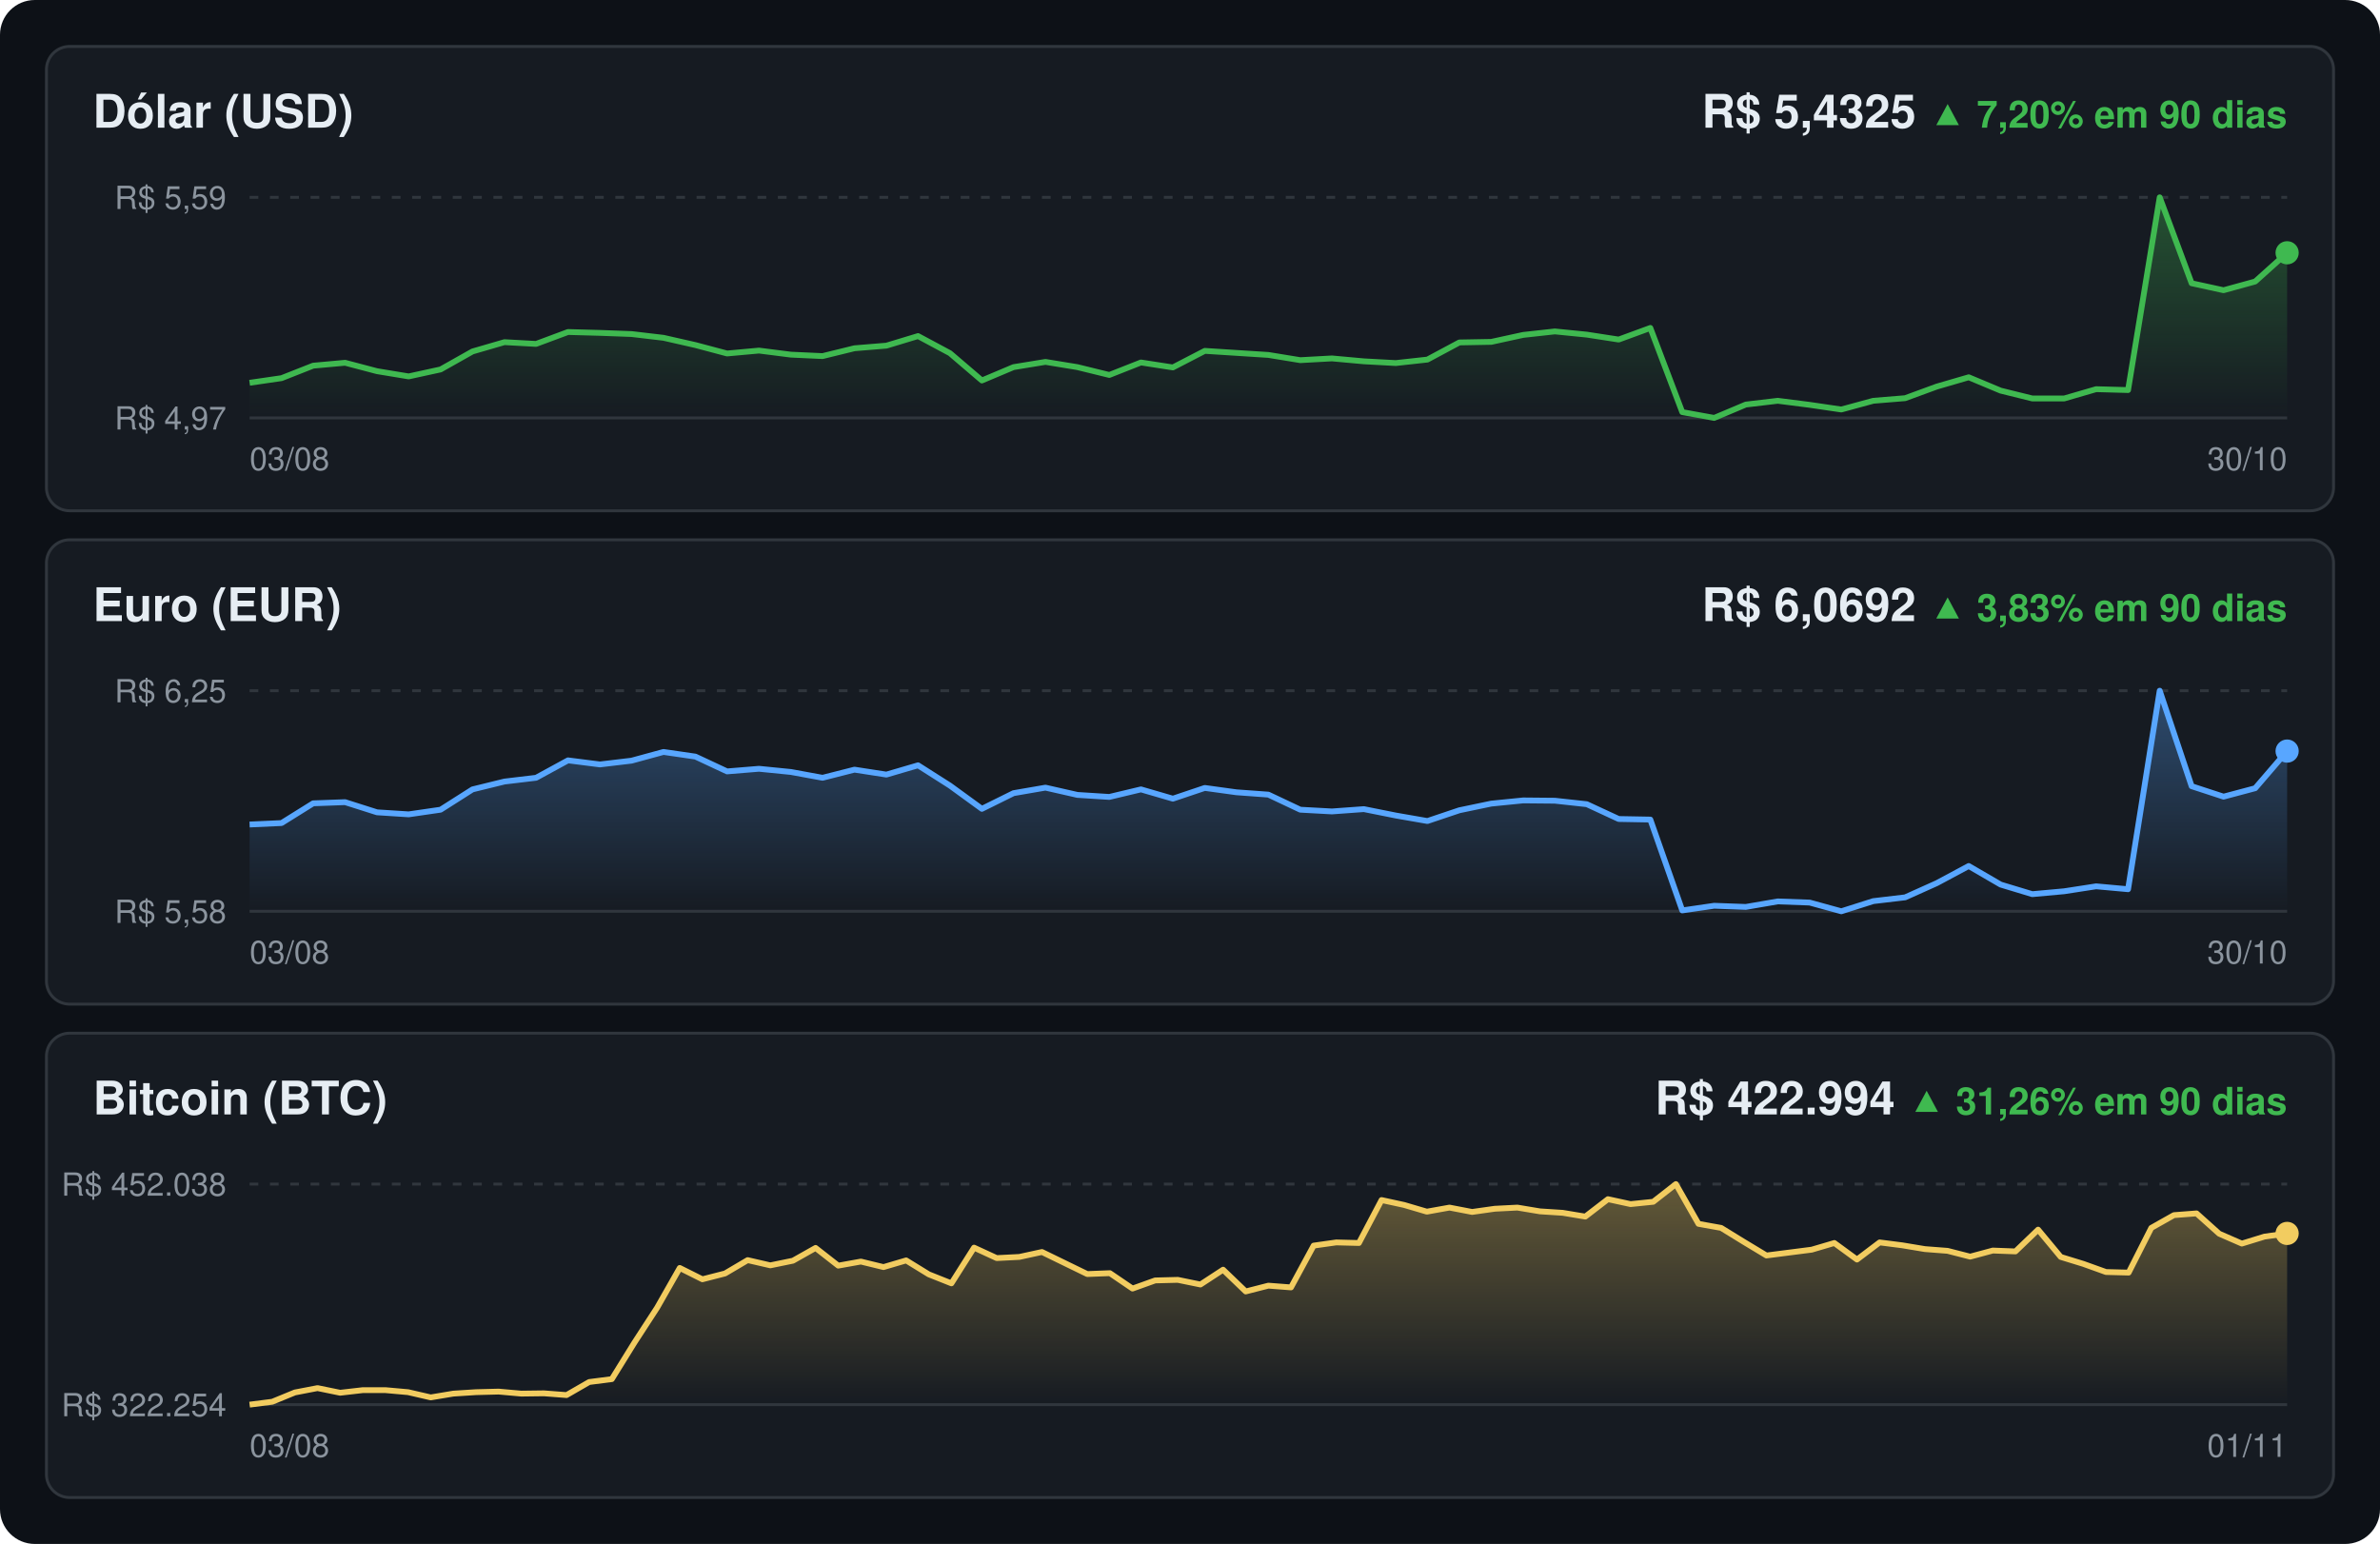
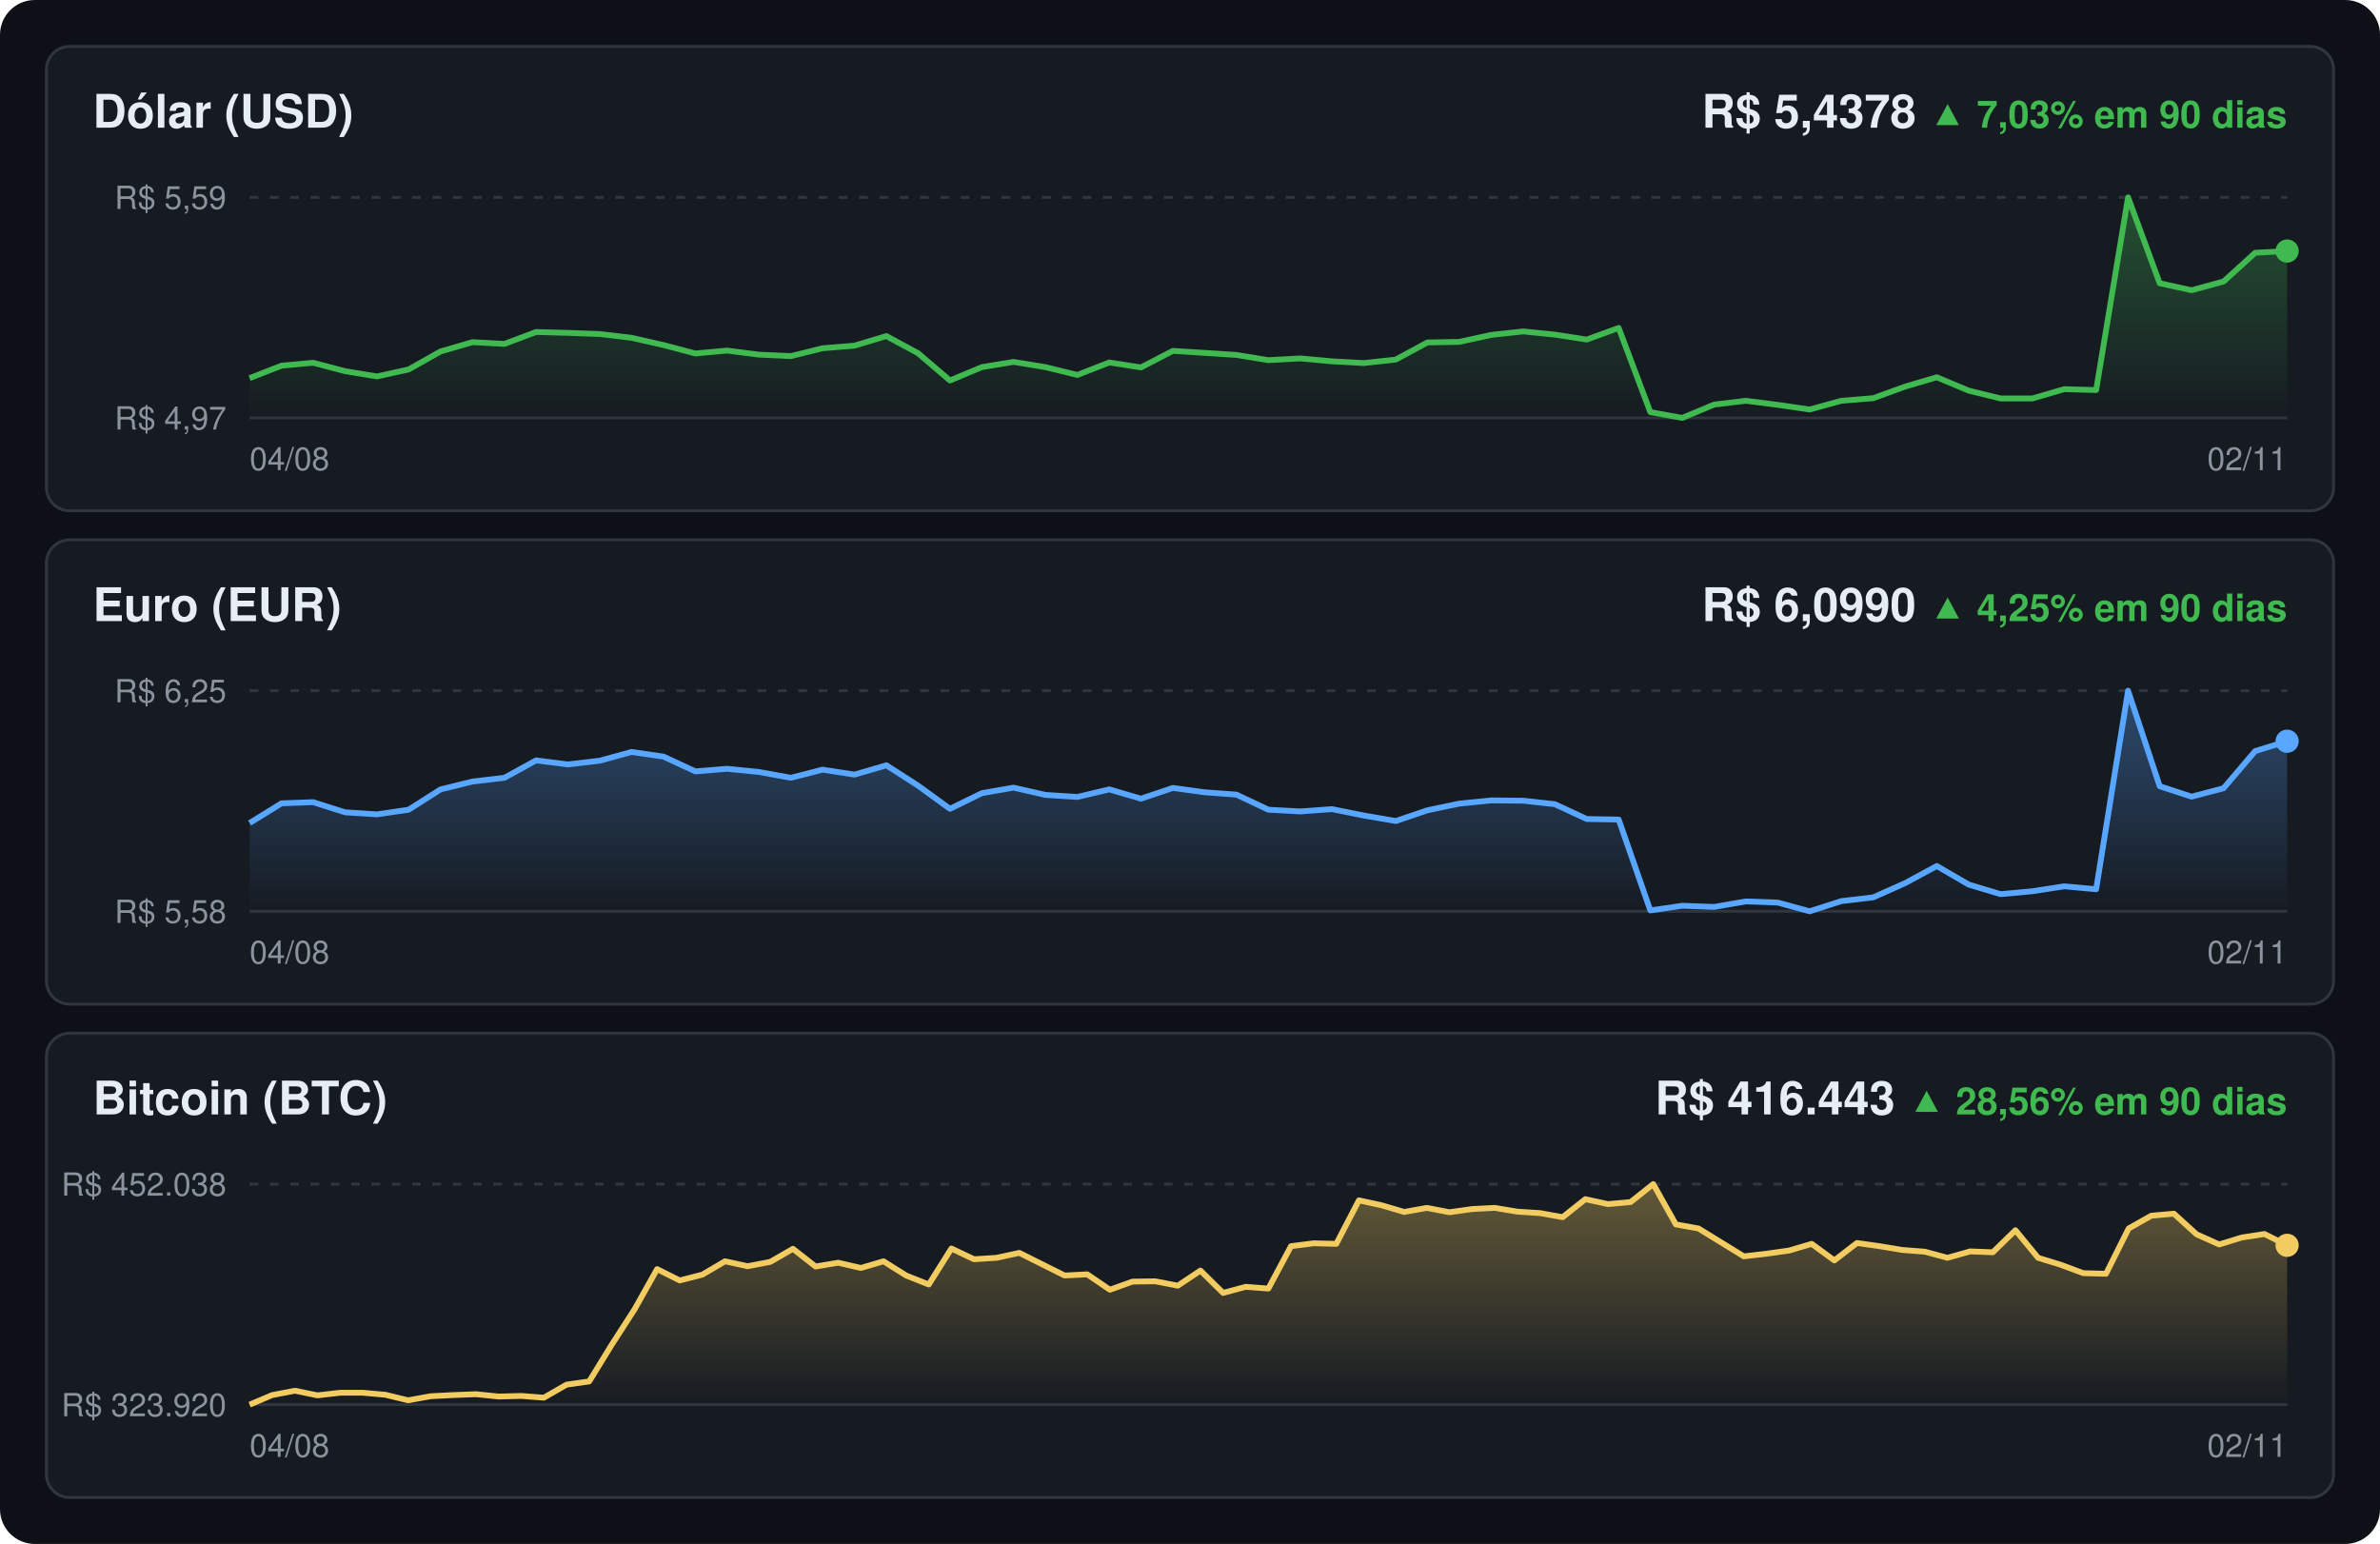
<svg xmlns="http://www.w3.org/2000/svg" viewBox="0 0 820 532" width="820" height="532">
  <defs>
    <linearGradient id="grad-usd" x1="0" y1="0" x2="0" y2="1">
      <stop offset="0" stop-color="#3fb950" stop-opacity=".35" />
      <stop offset="1" stop-color="#3fb950" stop-opacity="0" />
    </linearGradient>
    <linearGradient id="grad-eur" x1="0" y1="0" x2="0" y2="1">
      <stop offset="0" stop-color="#58a6ff" stop-opacity=".35" />
      <stop offset="1" stop-color="#58a6ff" stop-opacity="0" />
    </linearGradient>
    <linearGradient id="grad-btc" x1="0" y1="0" x2="0" y2="1">
      <stop offset="0" stop-color="#f2cc60" stop-opacity=".35" />
      <stop offset="1" stop-color="#f2cc60" stop-opacity="0" />
    </linearGradient>
  </defs>
  <style>
text{font-family:-apple-system,BlinkMacSystemFont,'Segoe UI',Helvetica,Arial,sans-serif;fill:#e6edf3}
.titulo{font-size:16px;font-weight:600}
.eixo{font-size:11px;fill:#8b949e}
</style>
  <rect width="820" height="532" rx="12" fill="#0d1117" />
  <g>
    <rect x="16" y="16" width="788" height="160" rx="8" fill="#161b22" stroke="#30363d" />
    <text x="32" y="44" class="titulo">Dólar (USD)</text>
-     <text x="788" y="44" class="titulo" text-anchor="end">R$ 5,4325
-     <tspan fill="#3fb950" font-size="13"> ▲ 7,20% em 90 dias</tspan>
+     <text x="788" y="44" class="titulo" text-anchor="end">R$ 5,4378
+     <tspan fill="#3fb950" font-size="13"> ▲ 7,03% em 90 dias</tspan>
    </text>
    <text x="78" y="72" class="eixo" text-anchor="end">R$ 5,59</text>
    <text x="78" y="148" class="eixo" text-anchor="end">R$ 4,97</text>
    <line x1="86" y1="68" x2="788" y2="68" stroke="#30363d" stroke-dasharray="3 4" />
    <line x1="86" y1="144" x2="788" y2="144" stroke="#30363d" />
-     <path d="M86.0,144 L86.0,131.9 L97.0,130.3 L107.9,126.0 L118.9,125.0 L129.9,127.9 L140.8,129.7 L151.8,127.3 L162.8,121.1 L173.8,117.9 L184.7,118.5 L195.7,114.4 L206.7,114.7 L217.6,115.1 L228.6,116.4 L239.6,118.9 L250.5,121.8 L261.5,120.8 L272.5,122.2 L283.4,122.7 L294.4,120.0 L305.4,119.1 L316.3,115.8 L327.3,121.7 L338.3,131.1 L349.2,126.5 L360.2,124.7 L371.2,126.5 L382.2,129.2 L393.1,124.9 L404.1,126.6 L415.1,120.9 L426.0,121.6 L437.0,122.3 L448.0,124.1 L458.9,123.5 L469.9,124.5 L480.9,125.1 L491.8,123.9 L502.8,118.0 L513.8,117.8 L524.8,115.4 L535.7,114.2 L546.7,115.3 L557.7,117.0 L568.6,113.0 L579.6,142.0 L590.6,144.0 L601.5,139.4 L612.5,138.1 L623.5,139.5 L634.4,141.1 L645.4,138.1 L656.4,137.2 L667.3,133.2 L678.3,130.0 L689.3,134.6 L700.2,137.3 L711.2,137.3 L722.2,134.1 L733.2,134.4 L744.1,68.0 L755.1,97.6 L766.1,100.0 L777.0,97.0 L788.0,87.1 L788.0,144 Z" fill="url(#grad-usd)" />
-     <polyline points="86.0,131.9 97.0,130.3 107.9,126.0 118.9,125.0 129.9,127.9 140.8,129.7 151.8,127.3 162.8,121.1 173.8,117.9 184.7,118.5 195.7,114.4 206.7,114.7 217.6,115.1 228.6,116.4 239.6,118.9 250.5,121.8 261.5,120.8 272.5,122.2 283.4,122.7 294.4,120.0 305.4,119.1 316.3,115.8 327.3,121.7 338.3,131.1 349.2,126.5 360.2,124.7 371.2,126.5 382.2,129.2 393.1,124.9 404.1,126.6 415.1,120.9 426.0,121.6 437.0,122.3 448.0,124.1 458.9,123.5 469.9,124.5 480.9,125.1 491.8,123.9 502.8,118.0 513.8,117.8 524.8,115.4 535.7,114.2 546.7,115.3 557.7,117.0 568.6,113.0 579.6,142.0 590.6,144.0 601.5,139.4 612.5,138.1 623.5,139.5 634.4,141.1 645.4,138.1 656.4,137.2 667.3,133.2 678.3,130.0 689.3,134.6 700.2,137.3 711.2,137.3 722.2,134.1 733.2,134.4 744.1,68.0 755.1,97.6 766.1,100.0 777.0,97.0 788.0,87.1" fill="none" stroke="#3fb950" stroke-width="2" stroke-linejoin="round" />
-     <circle cx="788.0" cy="87.1" r="4" fill="#3fb950">
+     <path d="M86.0,144 L86.0,130.3 L97.0,126.0 L107.9,125.0 L118.9,127.9 L129.9,129.7 L140.8,127.3 L151.8,121.1 L162.8,117.9 L173.8,118.5 L184.7,114.4 L195.7,114.7 L206.7,115.1 L217.6,116.4 L228.6,118.9 L239.6,121.8 L250.5,120.8 L261.5,122.2 L272.5,122.7 L283.4,120.0 L294.4,119.1 L305.4,115.8 L316.3,121.7 L327.3,131.1 L338.3,126.5 L349.2,124.7 L360.2,126.5 L371.2,129.2 L382.2,124.9 L393.1,126.6 L404.1,120.9 L415.1,121.6 L426.0,122.3 L437.0,124.1 L448.0,123.5 L458.9,124.5 L469.9,125.1 L480.9,123.9 L491.8,118.0 L502.8,117.8 L513.8,115.4 L524.8,114.2 L535.7,115.3 L546.7,117.0 L557.7,113.0 L568.6,142.0 L579.6,144.0 L590.6,139.4 L601.5,138.1 L612.5,139.5 L623.5,141.1 L634.4,138.1 L645.4,137.2 L656.4,133.2 L667.3,130.0 L678.3,134.6 L689.3,137.3 L700.2,137.3 L711.2,134.1 L722.2,134.4 L733.2,68.0 L744.1,97.6 L755.1,100.0 L766.1,97.0 L777.0,87.1 L788.0,86.5 L788.0,144 Z" fill="url(#grad-usd)" />
+     <polyline points="86.0,130.3 97.0,126.0 107.9,125.0 118.9,127.9 129.9,129.7 140.8,127.3 151.8,121.1 162.8,117.9 173.8,118.5 184.7,114.4 195.7,114.7 206.7,115.1 217.6,116.4 228.6,118.9 239.6,121.8 250.5,120.8 261.5,122.2 272.5,122.7 283.4,120.0 294.4,119.1 305.4,115.8 316.3,121.7 327.3,131.1 338.3,126.5 349.2,124.7 360.2,126.5 371.2,129.2 382.2,124.9 393.1,126.6 404.1,120.9 415.1,121.6 426.0,122.3 437.0,124.1 448.0,123.5 458.9,124.5 469.9,125.1 480.9,123.9 491.8,118.0 502.8,117.8 513.8,115.4 524.8,114.2 535.7,115.3 546.7,117.0 557.7,113.0 568.6,142.0 579.6,144.0 590.6,139.4 601.5,138.1 612.5,139.5 623.5,141.1 634.4,138.1 645.4,137.2 656.4,133.2 667.3,130.0 678.3,134.6 689.3,137.3 700.2,137.3 711.2,134.1 722.2,134.4 733.2,68.0 744.1,97.6 755.1,100.0 766.1,97.0 777.0,87.1 788.0,86.5" fill="none" stroke="#3fb950" stroke-width="2" stroke-linejoin="round" />
+     <circle cx="788.0" cy="86.5" r="4" fill="#3fb950">
      <animate attributeName="r" values="4;7;4" dur="2s" repeatCount="indefinite" />
    </circle>
-     <text x="86" y="162" class="eixo">03/08</text>
-     <text x="788" y="162" class="eixo" text-anchor="end">30/10</text>
+     <text x="86" y="162" class="eixo">04/08</text>
+     <text x="788" y="162" class="eixo" text-anchor="end">02/11</text>
  </g>
  <g>
    <rect x="16" y="186" width="788" height="160" rx="8" fill="#161b22" stroke="#30363d" />
    <text x="32" y="214" class="titulo">Euro (EUR)</text>
-     <text x="788" y="214" class="titulo" text-anchor="end">R$ 6,0692
-     <tspan fill="#3fb950" font-size="13"> ▲ 3,83% em 90 dias</tspan>
+     <text x="788" y="214" class="titulo" text-anchor="end">R$ 6,0990
+     <tspan fill="#3fb950" font-size="13"> ▲ 4,25% em 90 dias</tspan>
    </text>
    <text x="78" y="242" class="eixo" text-anchor="end">R$ 6,25</text>
    <text x="78" y="318" class="eixo" text-anchor="end">R$ 5,58</text>
    <line x1="86" y1="238" x2="788" y2="238" stroke="#30363d" stroke-dasharray="3 4" />
    <line x1="86" y1="314" x2="788" y2="314" stroke="#30363d" />
-     <path d="M86.0,314 L86.0,284.1 L97.0,283.6 L107.9,276.8 L118.9,276.4 L129.9,279.9 L140.8,280.6 L151.8,279.0 L162.8,272.0 L173.8,269.3 L184.7,268.0 L195.7,262.0 L206.7,263.4 L217.6,262.1 L228.6,259.1 L239.6,260.7 L250.5,265.8 L261.5,264.9 L272.5,266.0 L283.4,268.0 L294.4,265.2 L305.4,266.9 L316.3,263.7 L327.3,270.7 L338.3,278.7 L349.2,273.3 L360.2,271.4 L371.2,273.9 L382.2,274.6 L393.1,272.0 L404.1,275.2 L415.1,271.5 L426.0,273.0 L437.0,273.8 L448.0,279.0 L458.9,279.6 L469.9,278.8 L480.9,281.0 L491.8,282.9 L502.8,279.2 L513.8,276.9 L524.8,275.8 L535.7,275.9 L546.7,277.1 L557.7,282.2 L568.6,282.4 L579.6,313.7 L590.6,312.1 L601.5,312.5 L612.5,310.6 L623.5,311.0 L634.4,314.0 L645.4,310.5 L656.4,309.2 L667.3,304.3 L678.3,298.4 L689.3,304.8 L700.2,308.1 L711.2,307.1 L722.2,305.4 L733.2,306.4 L744.1,238.0 L755.1,270.9 L766.1,274.5 L777.0,271.6 L788.0,258.8 L788.0,314 Z" fill="url(#grad-eur)" />
-     <polyline points="86.0,284.1 97.0,283.6 107.9,276.8 118.9,276.4 129.9,279.9 140.8,280.6 151.8,279.0 162.8,272.0 173.8,269.3 184.7,268.0 195.7,262.0 206.7,263.4 217.6,262.1 228.6,259.1 239.6,260.7 250.5,265.8 261.5,264.9 272.5,266.0 283.4,268.0 294.4,265.2 305.4,266.9 316.3,263.7 327.3,270.7 338.3,278.7 349.2,273.3 360.2,271.4 371.2,273.9 382.2,274.6 393.1,272.0 404.1,275.2 415.1,271.5 426.0,273.0 437.0,273.8 448.0,279.0 458.9,279.6 469.9,278.8 480.9,281.0 491.8,282.9 502.8,279.2 513.8,276.9 524.8,275.8 535.7,275.9 546.7,277.1 557.7,282.2 568.6,282.4 579.6,313.7 590.6,312.1 601.5,312.5 612.5,310.6 623.5,311.0 634.4,314.0 645.4,310.5 656.4,309.2 667.3,304.3 678.3,298.4 689.3,304.8 700.2,308.1 711.2,307.1 722.2,305.4 733.2,306.4 744.1,238.0 755.1,270.9 766.1,274.5 777.0,271.6 788.0,258.8" fill="none" stroke="#58a6ff" stroke-width="2" stroke-linejoin="round" />
-     <circle cx="788.0" cy="258.8" r="4" fill="#58a6ff">
+     <path d="M86.0,314 L86.0,283.6 L97.0,276.8 L107.9,276.4 L118.9,279.9 L129.9,280.6 L140.8,279.0 L151.8,272.0 L162.8,269.3 L173.8,268.0 L184.7,262.0 L195.7,263.4 L206.7,262.1 L217.6,259.1 L228.6,260.7 L239.6,265.8 L250.5,264.9 L261.5,266.0 L272.5,268.0 L283.4,265.2 L294.4,266.9 L305.4,263.7 L316.3,270.7 L327.3,278.7 L338.3,273.3 L349.2,271.4 L360.2,273.9 L371.2,274.6 L382.2,272.0 L393.1,275.2 L404.1,271.5 L415.1,273.0 L426.0,273.8 L437.0,279.0 L448.0,279.6 L458.9,278.8 L469.9,281.0 L480.9,282.9 L491.8,279.2 L502.8,276.9 L513.8,275.8 L524.8,275.9 L535.7,277.1 L546.7,282.2 L557.7,282.4 L568.6,313.7 L579.6,312.1 L590.6,312.5 L601.5,310.6 L612.5,311.0 L623.5,314.0 L634.4,310.5 L645.4,309.2 L656.4,304.3 L667.3,298.4 L678.3,304.8 L689.3,308.1 L700.2,307.1 L711.2,305.4 L722.2,306.4 L733.2,238.0 L744.1,270.9 L755.1,274.5 L766.1,271.6 L777.0,258.8 L788.0,255.4 L788.0,314 Z" fill="url(#grad-eur)" />
+     <polyline points="86.0,283.6 97.0,276.8 107.9,276.4 118.9,279.9 129.9,280.6 140.8,279.0 151.8,272.0 162.8,269.3 173.8,268.0 184.7,262.0 195.7,263.4 206.7,262.1 217.6,259.1 228.6,260.7 239.6,265.8 250.5,264.9 261.5,266.0 272.5,268.0 283.4,265.2 294.4,266.9 305.4,263.7 316.3,270.7 327.3,278.7 338.3,273.3 349.2,271.4 360.2,273.9 371.2,274.6 382.2,272.0 393.1,275.2 404.1,271.5 415.1,273.0 426.0,273.8 437.0,279.0 448.0,279.6 458.9,278.8 469.9,281.0 480.9,282.9 491.8,279.2 502.8,276.9 513.8,275.8 524.8,275.9 535.7,277.1 546.7,282.2 557.7,282.4 568.6,313.7 579.6,312.1 590.6,312.5 601.5,310.6 612.5,311.0 623.5,314.0 634.4,310.5 645.4,309.2 656.4,304.3 667.3,298.4 678.3,304.8 689.3,308.1 700.2,307.1 711.2,305.4 722.2,306.4 733.2,238.0 744.1,270.9 755.1,274.5 766.1,271.6 777.0,258.8 788.0,255.4" fill="none" stroke="#58a6ff" stroke-width="2" stroke-linejoin="round" />
+     <circle cx="788.0" cy="255.4" r="4" fill="#58a6ff">
      <animate attributeName="r" values="4;7;4" dur="2s" repeatCount="indefinite" />
    </circle>
-     <text x="86" y="332" class="eixo">03/08</text>
-     <text x="788" y="332" class="eixo" text-anchor="end">30/10</text>
+     <text x="86" y="332" class="eixo">04/08</text>
+     <text x="788" y="332" class="eixo" text-anchor="end">02/11</text>
  </g>
  <g>
    <rect x="16" y="356" width="788" height="160" rx="8" fill="#161b22" stroke="#30363d" />
    <text x="32" y="384" class="titulo">Bitcoin (BTC)</text>
-     <text x="788" y="384" class="titulo" text-anchor="end">R$ 422.994
-     <tspan fill="#3fb950" font-size="13"> ▲ 31,26% em 90 dias</tspan>
+     <text x="788" y="384" class="titulo" text-anchor="end">R$ 416.443
+     <tspan fill="#3fb950" font-size="13"> ▲ 28,56% em 90 dias</tspan>
    </text>
    <text x="78" y="412" class="eixo" text-anchor="end">R$ 452.038</text>
-     <text x="78" y="488" class="eixo" text-anchor="end">R$ 322.254</text>
+     <text x="78" y="488" class="eixo" text-anchor="end">R$ 323.920</text>
    <line x1="86" y1="408" x2="788" y2="408" stroke="#30363d" stroke-dasharray="3 4" />
    <line x1="86" y1="484" x2="788" y2="484" stroke="#30363d" />
-     <path d="M86.0,484 L86.0,484.0 L93.8,483.0 L101.6,479.8 L109.4,478.3 L117.2,479.9 L125.0,479.0 L132.8,479.0 L140.6,479.7 L148.4,481.5 L156.2,480.2 L164.0,479.7 L171.8,479.5 L179.6,480.2 L187.4,480.1 L195.2,480.7 L203.0,476.2 L210.8,475.2 L218.6,462.6 L226.4,450.6 L234.2,436.9 L242.0,440.8 L249.8,438.8 L257.6,434.2 L265.4,436.0 L273.2,434.4 L281.0,430.0 L288.8,436.1 L296.6,434.7 L304.4,436.6 L312.2,434.3 L320.0,439.1 L327.8,442.2 L335.6,429.9 L343.4,433.5 L351.2,433.1 L359.0,431.4 L366.8,435.2 L374.6,439.0 L382.4,438.7 L390.2,444.0 L398.0,441.2 L405.8,441.0 L413.6,442.6 L421.4,437.5 L429.2,445.0 L437.0,443.0 L444.8,443.6 L452.6,429.2 L460.4,428.1 L468.2,428.3 L476.0,413.5 L483.8,415.2 L491.6,417.5 L499.4,416.1 L507.2,417.6 L515.0,416.5 L522.8,416.1 L530.6,417.4 L538.4,417.9 L546.2,419.2 L554.0,413.2 L561.8,414.9 L569.6,414.1 L577.4,408.0 L585.2,421.7 L593.0,423.1 L600.8,427.9 L608.6,432.6 L616.4,431.6 L624.2,430.6 L632.0,428.3 L639.8,434.0 L647.6,428.1 L655.4,429.1 L663.2,430.4 L671.0,431.0 L678.8,433.0 L686.6,430.9 L694.4,431.2 L702.2,423.7 L710.0,433.1 L717.8,435.5 L725.6,438.3 L733.4,438.5 L741.2,423.1 L749.0,418.7 L756.8,418.1 L764.6,425.1 L772.4,428.5 L780.2,426.1 L788.0,425.0 L788.0,484 Z" fill="url(#grad-btc)" />
-     <polyline points="86.0,484.0 93.8,483.0 101.6,479.8 109.4,478.3 117.2,479.9 125.0,479.0 132.8,479.0 140.6,479.7 148.4,481.5 156.2,480.2 164.0,479.7 171.8,479.5 179.6,480.2 187.4,480.1 195.2,480.7 203.0,476.2 210.8,475.2 218.6,462.6 226.4,450.6 234.2,436.9 242.0,440.8 249.8,438.8 257.6,434.2 265.4,436.0 273.2,434.4 281.0,430.0 288.8,436.1 296.6,434.7 304.4,436.6 312.2,434.3 320.0,439.1 327.8,442.2 335.6,429.9 343.4,433.5 351.2,433.1 359.0,431.4 366.8,435.2 374.6,439.0 382.4,438.7 390.2,444.0 398.0,441.2 405.8,441.0 413.6,442.6 421.4,437.5 429.2,445.0 437.0,443.0 444.8,443.6 452.6,429.2 460.4,428.1 468.2,428.3 476.0,413.5 483.8,415.2 491.6,417.5 499.4,416.1 507.2,417.6 515.0,416.5 522.8,416.1 530.6,417.4 538.4,417.9 546.2,419.2 554.0,413.2 561.8,414.9 569.6,414.1 577.4,408.0 585.2,421.7 593.0,423.1 600.8,427.9 608.6,432.6 616.4,431.6 624.2,430.6 632.0,428.3 639.8,434.0 647.6,428.1 655.4,429.1 663.2,430.4 671.0,431.0 678.8,433.0 686.6,430.9 694.4,431.2 702.2,423.7 710.0,433.1 717.8,435.5 725.6,438.3 733.4,438.5 741.2,423.1 749.0,418.7 756.8,418.1 764.6,425.1 772.4,428.5 780.2,426.1 788.0,425.0" fill="none" stroke="#f2cc60" stroke-width="2" stroke-linejoin="round" />
-     <circle cx="788.0" cy="425.0" r="4" fill="#f2cc60">
+     <path d="M86.0,484 L86.0,484.0 L93.8,480.7 L101.6,479.2 L109.4,480.8 L117.2,479.9 L125.0,479.9 L132.8,480.6 L140.6,482.5 L148.4,481.1 L156.2,480.7 L164.0,480.4 L171.8,481.2 L179.6,481.0 L187.4,481.6 L195.2,477.1 L203.0,476.0 L210.8,463.3 L218.6,451.2 L226.4,437.3 L234.2,441.2 L242.0,439.2 L249.8,434.6 L257.6,436.3 L265.4,434.8 L273.2,430.3 L281.0,436.4 L288.8,435.1 L296.6,436.9 L304.4,434.6 L312.2,439.5 L320.0,442.6 L327.8,430.2 L335.6,433.9 L343.4,433.4 L351.2,431.7 L359.0,435.6 L366.8,439.5 L374.6,439.1 L382.4,444.4 L390.2,441.6 L398.0,441.5 L405.8,443.0 L413.6,437.8 L421.4,445.5 L429.2,443.4 L437.0,444.0 L444.8,429.4 L452.6,428.4 L460.4,428.6 L468.2,413.6 L476.0,415.3 L483.8,417.6 L491.6,416.2 L499.4,417.7 L507.2,416.6 L515.0,416.2 L522.8,417.5 L530.6,418.0 L538.4,419.4 L546.2,413.2 L554.0,414.9 L561.8,414.2 L569.6,408.0 L577.4,421.9 L585.2,423.3 L593.0,428.1 L600.8,432.9 L608.6,432.0 L616.4,430.9 L624.2,428.6 L632.0,434.3 L639.8,428.3 L647.6,429.4 L655.4,430.7 L663.2,431.3 L671.0,433.4 L678.8,431.2 L686.6,431.5 L694.4,423.9 L702.2,433.4 L710.0,435.8 L717.8,438.7 L725.6,438.9 L733.4,423.3 L741.2,418.9 L749.0,418.2 L756.8,425.3 L764.6,428.8 L772.4,426.4 L780.2,425.2 L788.0,429.1 L788.0,484 Z" fill="url(#grad-btc)" />
+     <polyline points="86.0,484.0 93.8,480.7 101.6,479.2 109.4,480.8 117.2,479.9 125.0,479.9 132.8,480.6 140.6,482.5 148.4,481.1 156.2,480.7 164.0,480.4 171.8,481.2 179.6,481.0 187.4,481.6 195.2,477.1 203.0,476.0 210.8,463.3 218.6,451.2 226.4,437.3 234.2,441.2 242.0,439.2 249.8,434.6 257.6,436.3 265.4,434.8 273.2,430.3 281.0,436.4 288.8,435.1 296.6,436.9 304.4,434.6 312.2,439.5 320.0,442.6 327.8,430.2 335.6,433.9 343.4,433.4 351.2,431.7 359.0,435.6 366.8,439.5 374.6,439.1 382.4,444.4 390.2,441.6 398.0,441.5 405.8,443.0 413.6,437.8 421.4,445.5 429.2,443.4 437.0,444.0 444.8,429.4 452.6,428.4 460.4,428.6 468.2,413.6 476.0,415.3 483.8,417.6 491.6,416.2 499.4,417.7 507.2,416.6 515.0,416.2 522.8,417.5 530.6,418.0 538.4,419.4 546.2,413.2 554.0,414.9 561.8,414.2 569.6,408.0 577.4,421.9 585.2,423.3 593.0,428.1 600.8,432.9 608.6,432.0 616.4,430.9 624.2,428.6 632.0,434.3 639.8,428.3 647.6,429.4 655.4,430.7 663.2,431.3 671.0,433.4 678.8,431.2 686.6,431.5 694.4,423.9 702.2,433.4 710.0,435.8 717.8,438.7 725.6,438.9 733.4,423.3 741.2,418.9 749.0,418.2 756.8,425.3 764.6,428.8 772.4,426.4 780.2,425.2 788.0,429.1" fill="none" stroke="#f2cc60" stroke-width="2" stroke-linejoin="round" />
+     <circle cx="788.0" cy="429.1" r="4" fill="#f2cc60">
      <animate attributeName="r" values="4;7;4" dur="2s" repeatCount="indefinite" />
    </circle>
-     <text x="86" y="502" class="eixo">03/08</text>
-     <text x="788" y="502" class="eixo" text-anchor="end">01/11</text>
+     <text x="86" y="502" class="eixo">04/08</text>
+     <text x="788" y="502" class="eixo" text-anchor="end">02/11</text>
  </g>
</svg>
